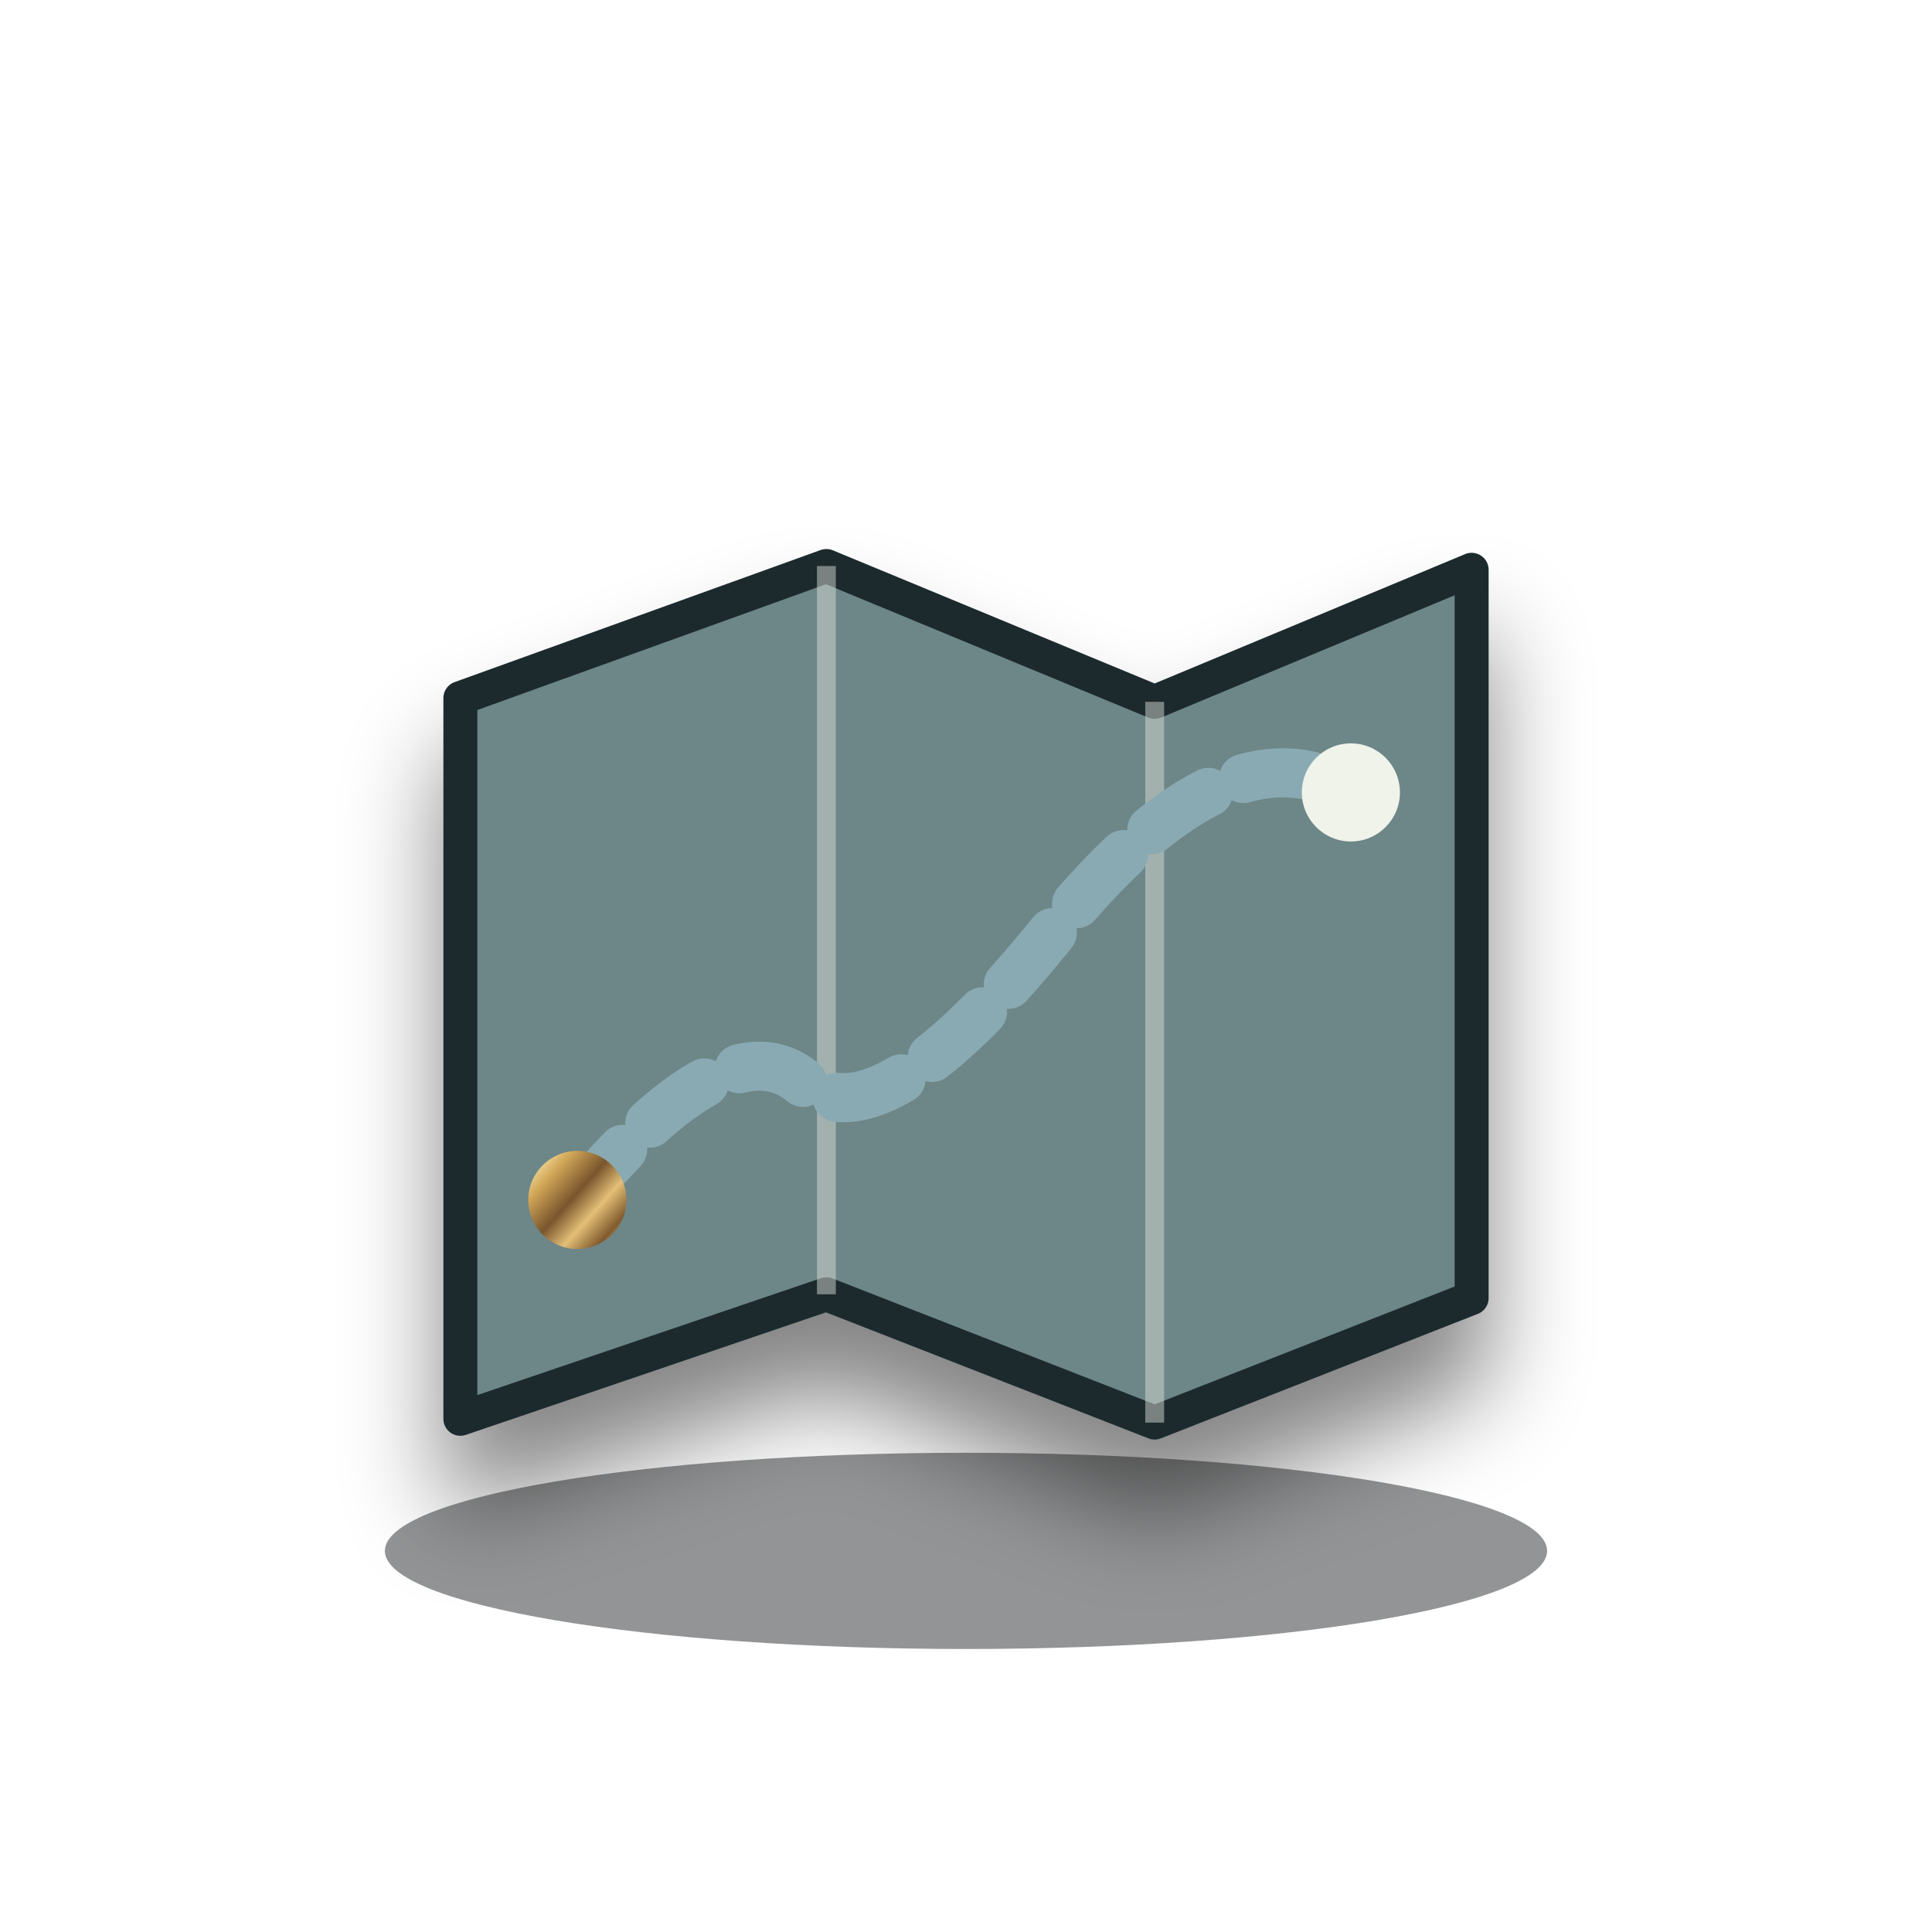
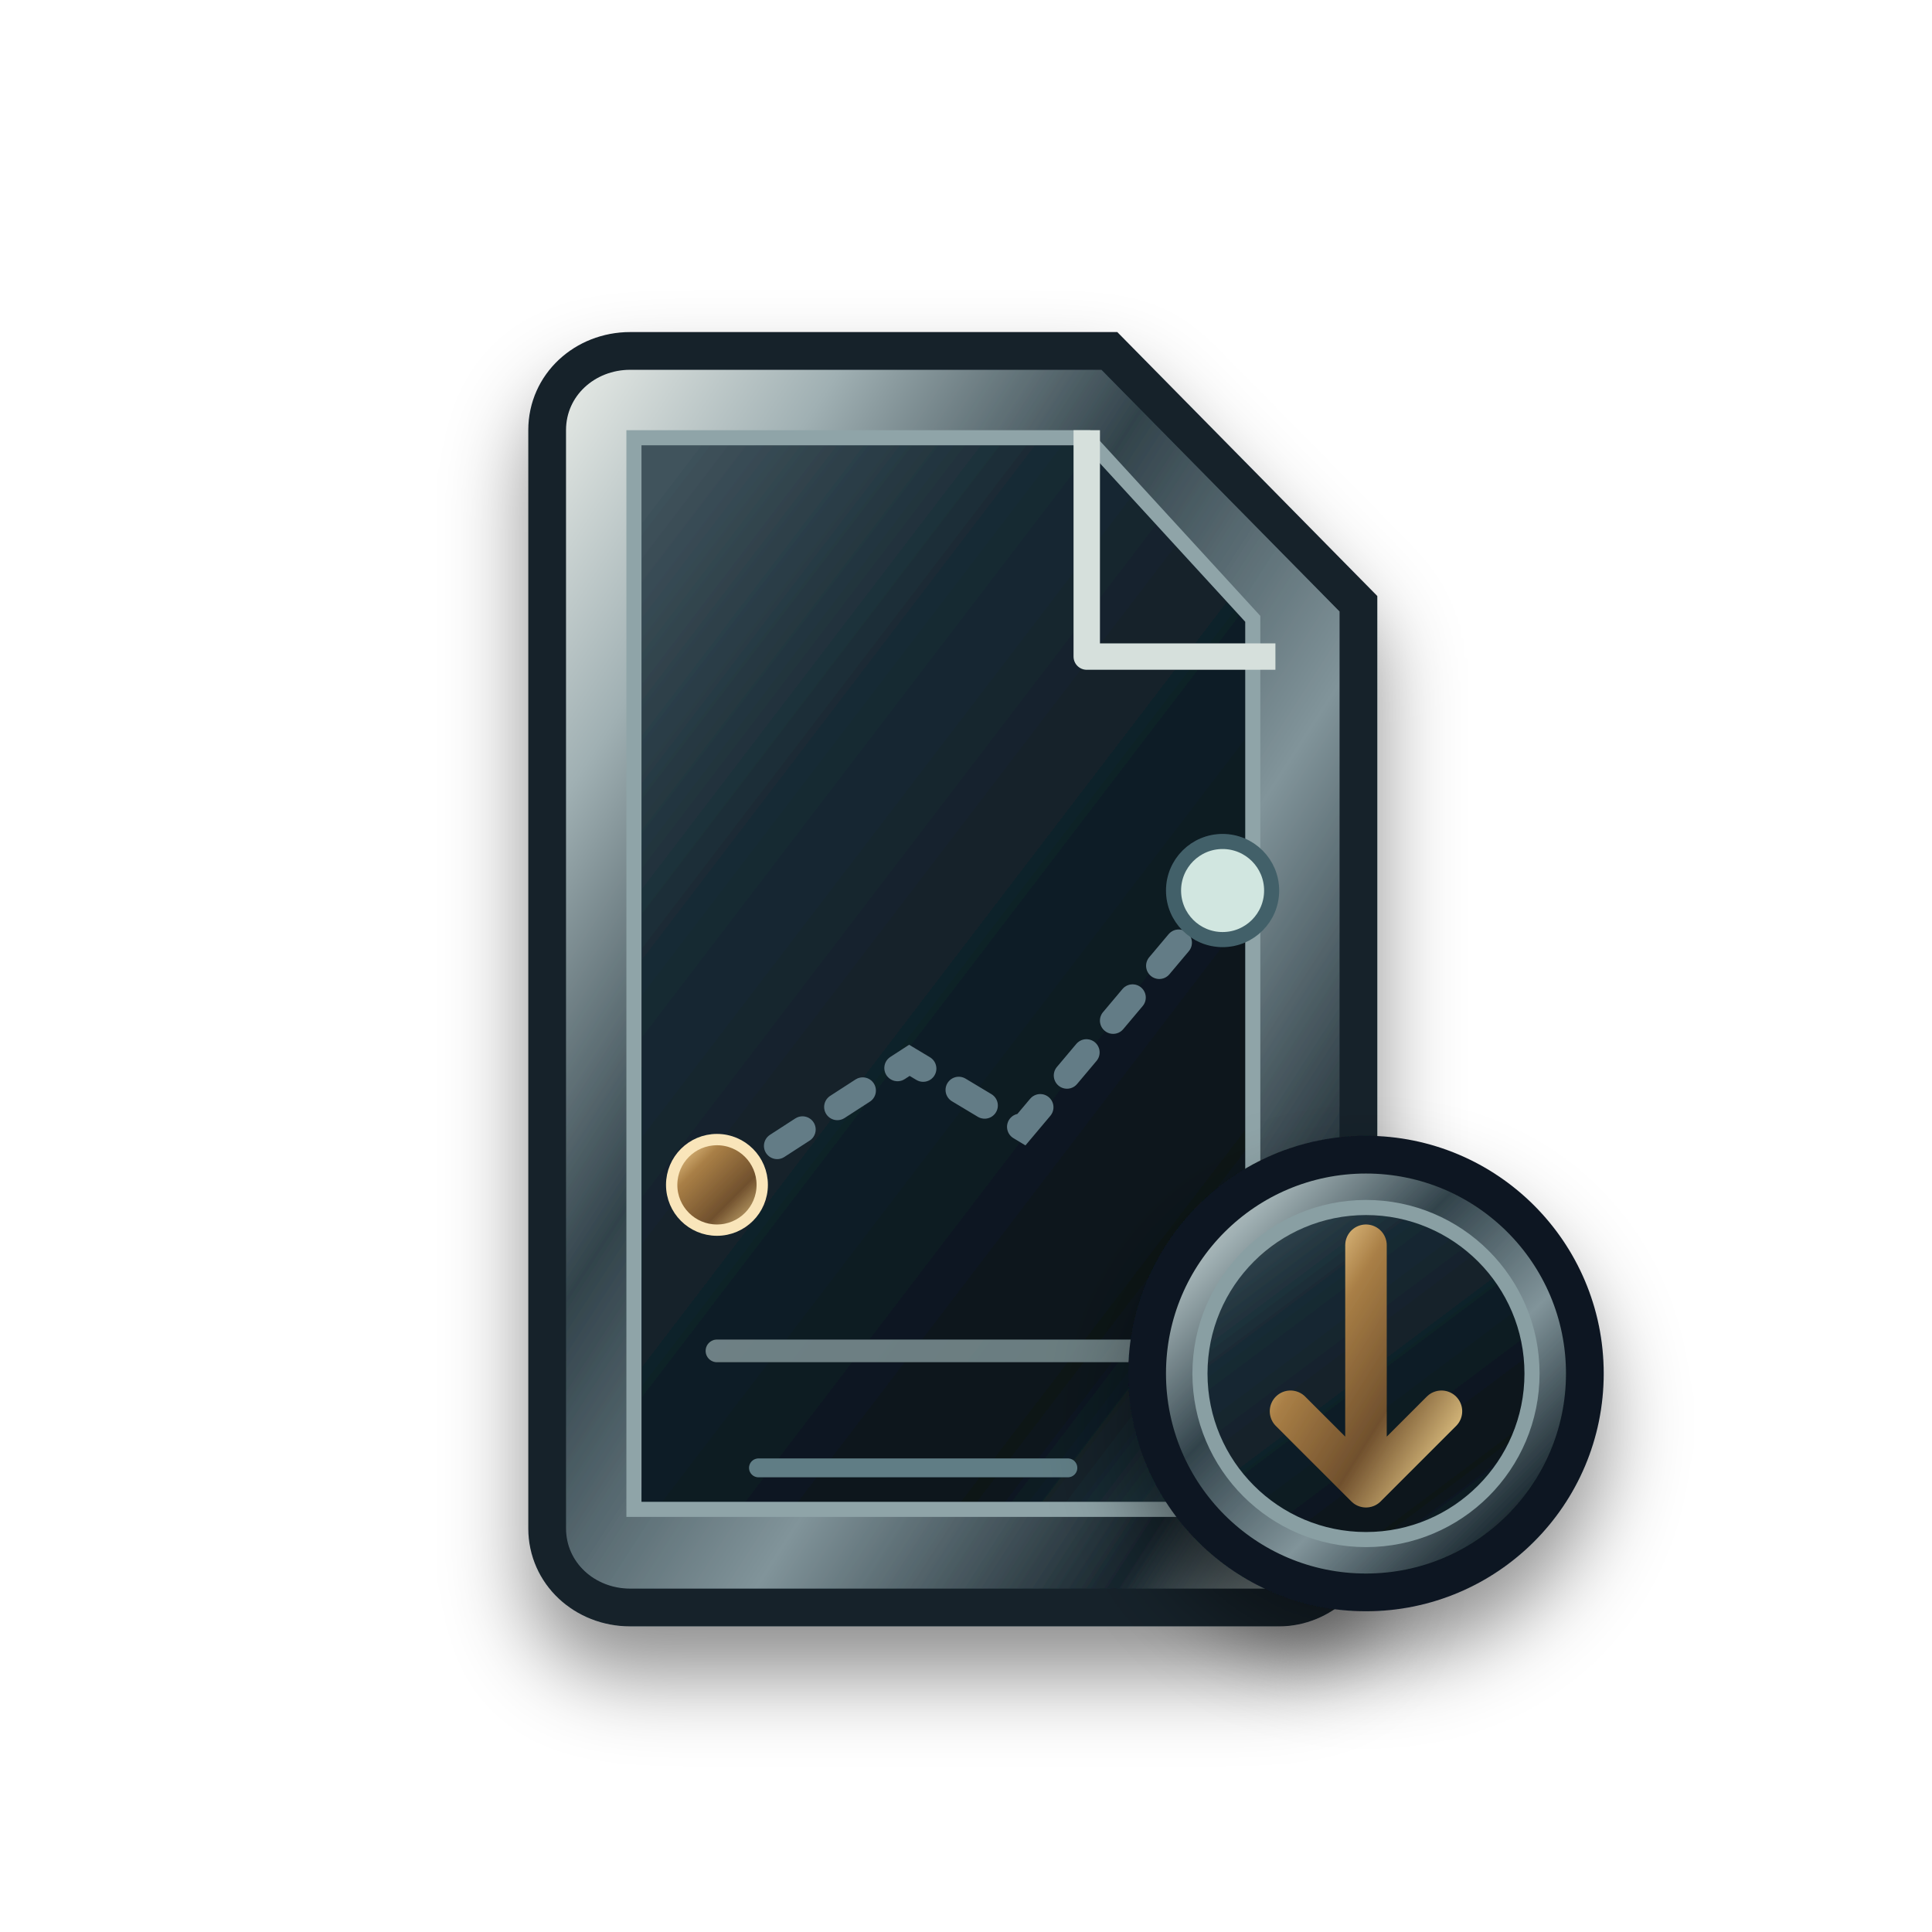
- <svg xmlns="http://www.w3.org/2000/svg" width="512" height="512" viewBox="0 0 512 512" fill="none">
+ <svg xmlns="http://www.w3.org/2000/svg" width="512" height="512" viewBox="0 0 512 512" fill="none" role="img" aria-label="Import d'un itinéraire GPX">
  <defs>
-     <linearGradient id="steel" x1=".12" y1="0" x2=".84" y2="1">
-       <stop stop-color="#edf0eb" />
-       <stop offset=".14" stop-color="#90a2ad" />
-       <stop offset=".37" stop-color="#27363f" />
-       <stop offset=".56" stop-color="#667681" />
-       <stop offset=".76" stop-color="#172129" />
-       <stop offset="1" stop-color="#a3b2b8" />
+     <linearGradient id="metal" x1="0" y1="0" x2="1" y2="1">
+       <stop stop-color="#f1f3ee" />
+       <stop offset=".19" stop-color="#a0b0b3" />
+       <stop offset=".39" stop-color="#32434b" />
+       <stop offset=".62" stop-color="#81949a" />
+       <stop offset=".84" stop-color="#17252d" />
+       <stop offset="1" stop-color="#c2cecb" />
    </linearGradient>
-     <linearGradient id="facet" x1="0" y1="0" x2="1" y2="1">
-       <stop stop-color="#3c4c55" />
-       <stop offset=".22" stop-color="#18242e" />
-       <stop offset=".58" stop-color="#090f14" />
-       <stop offset=".82" stop-color="#24313a" />
-       <stop offset="1" stop-color="#0a1016" />
+     <linearGradient id="face" x1=".1" y1="0" x2=".85" y2="1">
+       <stop stop-color="#40535c" />
+       <stop offset=".28" stop-color="#182a34" />
+       <stop offset=".85" stop-color="#081219" />
+       <stop offset="1" stop-color="#233942" />
    </linearGradient>
-     <linearGradient id="edge" x1="0" y1="0" x2="1" y2="1">
-       <stop stop-color="#ffffff" stop-opacity=".94" />
-       <stop offset=".21" stop-color="#8AAAB3" stop-opacity=".78" />
-       <stop offset=".57" stop-color="#30424a" />
-       <stop offset=".83" stop-color="#8AAAB3" />
-       <stop offset="1" stop-color="#f4f6ef" />
+     <linearGradient id="brass" x1="0" y1="0" x2="1" y2="1">
+       <stop stop-color="#ffe0a1" />
+       <stop offset=".3" stop-color="#a97f46" />
+       <stop offset=".66" stop-color="#70502d" />
+       <stop offset="1" stop-color="#ebce8b" />
    </linearGradient>
-     <linearGradient id="gold" x1="0" y1=".1" x2="1" y2="1">
-       <stop stop-color="#fff0ba" />
-       <stop offset=".2" stop-color="#d2a758" />
-       <stop offset=".44" stop-color="#79552d" />
-       <stop offset=".63" stop-color="#e3bf77" />
-       <stop offset=".82" stop-color="#815b2d" />
-       <stop offset="1" stop-color="#f7e0a0" />
-     </linearGradient>
-     <linearGradient id="inset" x1="0" y1="0" x2="1" y2="1">
-       <stop stop-color="#091116" />
-       <stop offset=".48" stop-color="#1b2a31" />
-       <stop offset="1" stop-color="#05080b" />
-     </linearGradient>
-     <radialGradient id="enamel">
-       <stop stop-color="#8AAAB3" stop-opacity=".3" />
-       <stop offset=".55" stop-color="#10222d" />
-       <stop offset="1" stop-color="#070d12" />
-     </radialGradient>
-     <filter id="cast" x="-35%" y="-35%" width="170%" height="180%">
-       <feGaussianBlur in="SourceAlpha" stdDeviation="13" result="blur" />
-       <feOffset in="blur" dx="0" dy="20" result="offset" />
-       <feComponentTransfer in="offset" result="shadow">
-         <feFuncA type="linear" slope=".48" />
+     <filter id="cast" x="-30%" y="-30%" width="170%" height="185%">
+       <feGaussianBlur in="SourceAlpha" stdDeviation="11" result="b" />
+       <feOffset in="b" dx="0" dy="13" result="o" />
+       <feComponentTransfer in="o" result="s">
+         <feFuncA type="linear" slope=".44" />
      </feComponentTransfer>
      <feMerge>
-         <feMergeNode in="shadow" />
+         <feMergeNode in="s" />
        <feMergeNode in="SourceGraphic" />
      </feMerge>
    </filter>
-     <filter id="grain" x="0%" y="0%" width="100%" height="100%">
-       <feTurbulence type="fractalNoise" baseFrequency=".65" numOctaves="3" seed="19" stitchTiles="stitch" result="noise" />
-       <feColorMatrix in="noise" type="saturate" values="0" />
-       <feComponentTransfer>
-         <feFuncA type="linear" slope=".08" />
-       </feComponentTransfer>
-       <feBlend in="SourceGraphic" mode="soft-light" />
-     </filter>
-     <filter id="inner">
-       <feGaussianBlur stdDeviation="1.7" />
-     </filter>
  </defs>
-   <ellipse cx="256" cy="411" rx="154" ry="26" fill="#05080A" opacity=".43" />
  <g filter="url(#cast)">
-     <path d="M122 185 219 150 306 186 390 151V344L306 377 219 343 122 376Z" fill="#6d8688" stroke="#1b292e" stroke-width="9" stroke-linejoin="round" />
-     <path d="M219 150v193M306 186v191" stroke="#d9dcd2" stroke-opacity=".5" stroke-width="5" />
-     <path d="M153 318Q193 270 213 287T279 247T358 210" fill="none" stroke="#8AAAB3" stroke-width="13" stroke-linecap="round" stroke-dasharray="18 10" />
-     <circle cx="153" cy="318" r="13" fill="url(#gold)" />
-     <circle cx="358" cy="210" r="13" fill="#f0f3e9" />
+     <path d="M167 93h127l66 67v246c0 11-10 20-21 20H167c-12 0-22-9-22-21V114c0-12 10-21 22-21Z" fill="url(#metal)" stroke="#142029" stroke-width="10" />
+     <path d="M168 116h120l44 48v236H168Z" fill="url(#face)" stroke="#8fa4a8" stroke-width="4" />
+     <path d="M288 114v60h50" stroke="#d6e0dc" stroke-width="7" stroke-linejoin="round" />
+     <path d="M190 314l51-33 30 18 53-63" stroke="#647c86" stroke-width="7" fill="none" stroke-linecap="round" stroke-dasharray="8 11" />
+     <circle cx="190" cy="314" r="12" fill="url(#brass)" stroke="#f9e5ba" stroke-width="3" />
+     <circle cx="324" cy="236" r="13" fill="#d1e6e0" stroke="#436169" stroke-width="4" />
+     <path d="M190 358h115" stroke="#a0b6b7" stroke-width="6" stroke-linecap="round" opacity=".65" />
+     <path d="M201 389h82" stroke="#607d85" stroke-width="5" stroke-linecap="round" />
+   </g>
+   <g filter="url(#cast)">
+     <circle cx="362" cy="364" r="58" fill="url(#metal)" stroke="#0d1820" stroke-width="10" />
+     <circle cx="362" cy="364" r="44" fill="url(#face)" stroke="#899fa3" stroke-width="4" />
+     <path d="M362 330v64m-20-20 20 20 20-20" stroke="url(#brass)" stroke-width="11" stroke-linecap="round" stroke-linejoin="round" />
  </g>
</svg>
